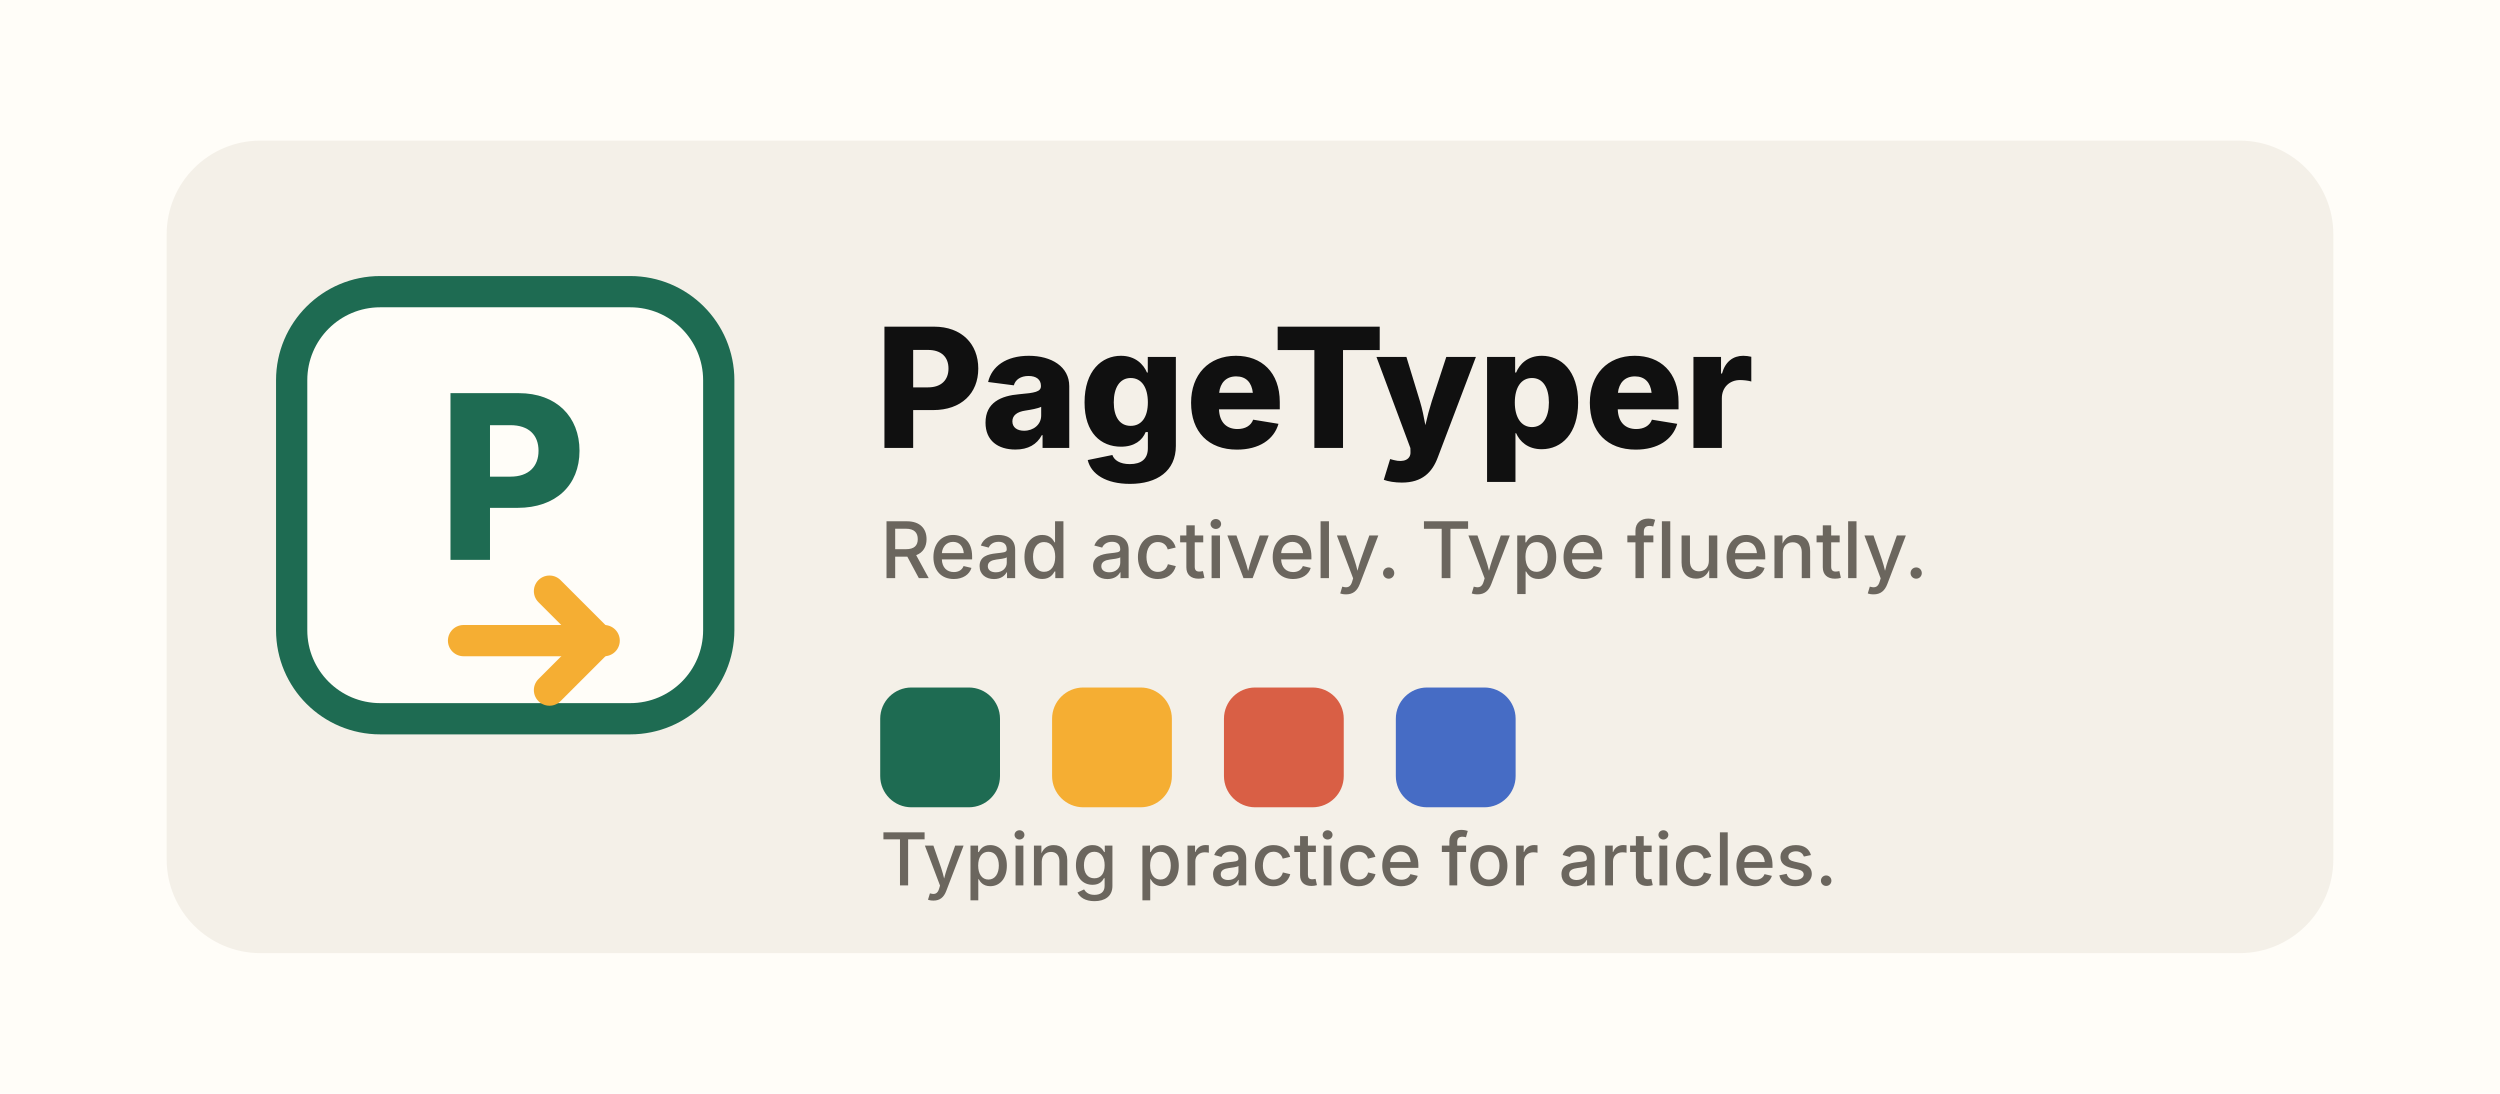
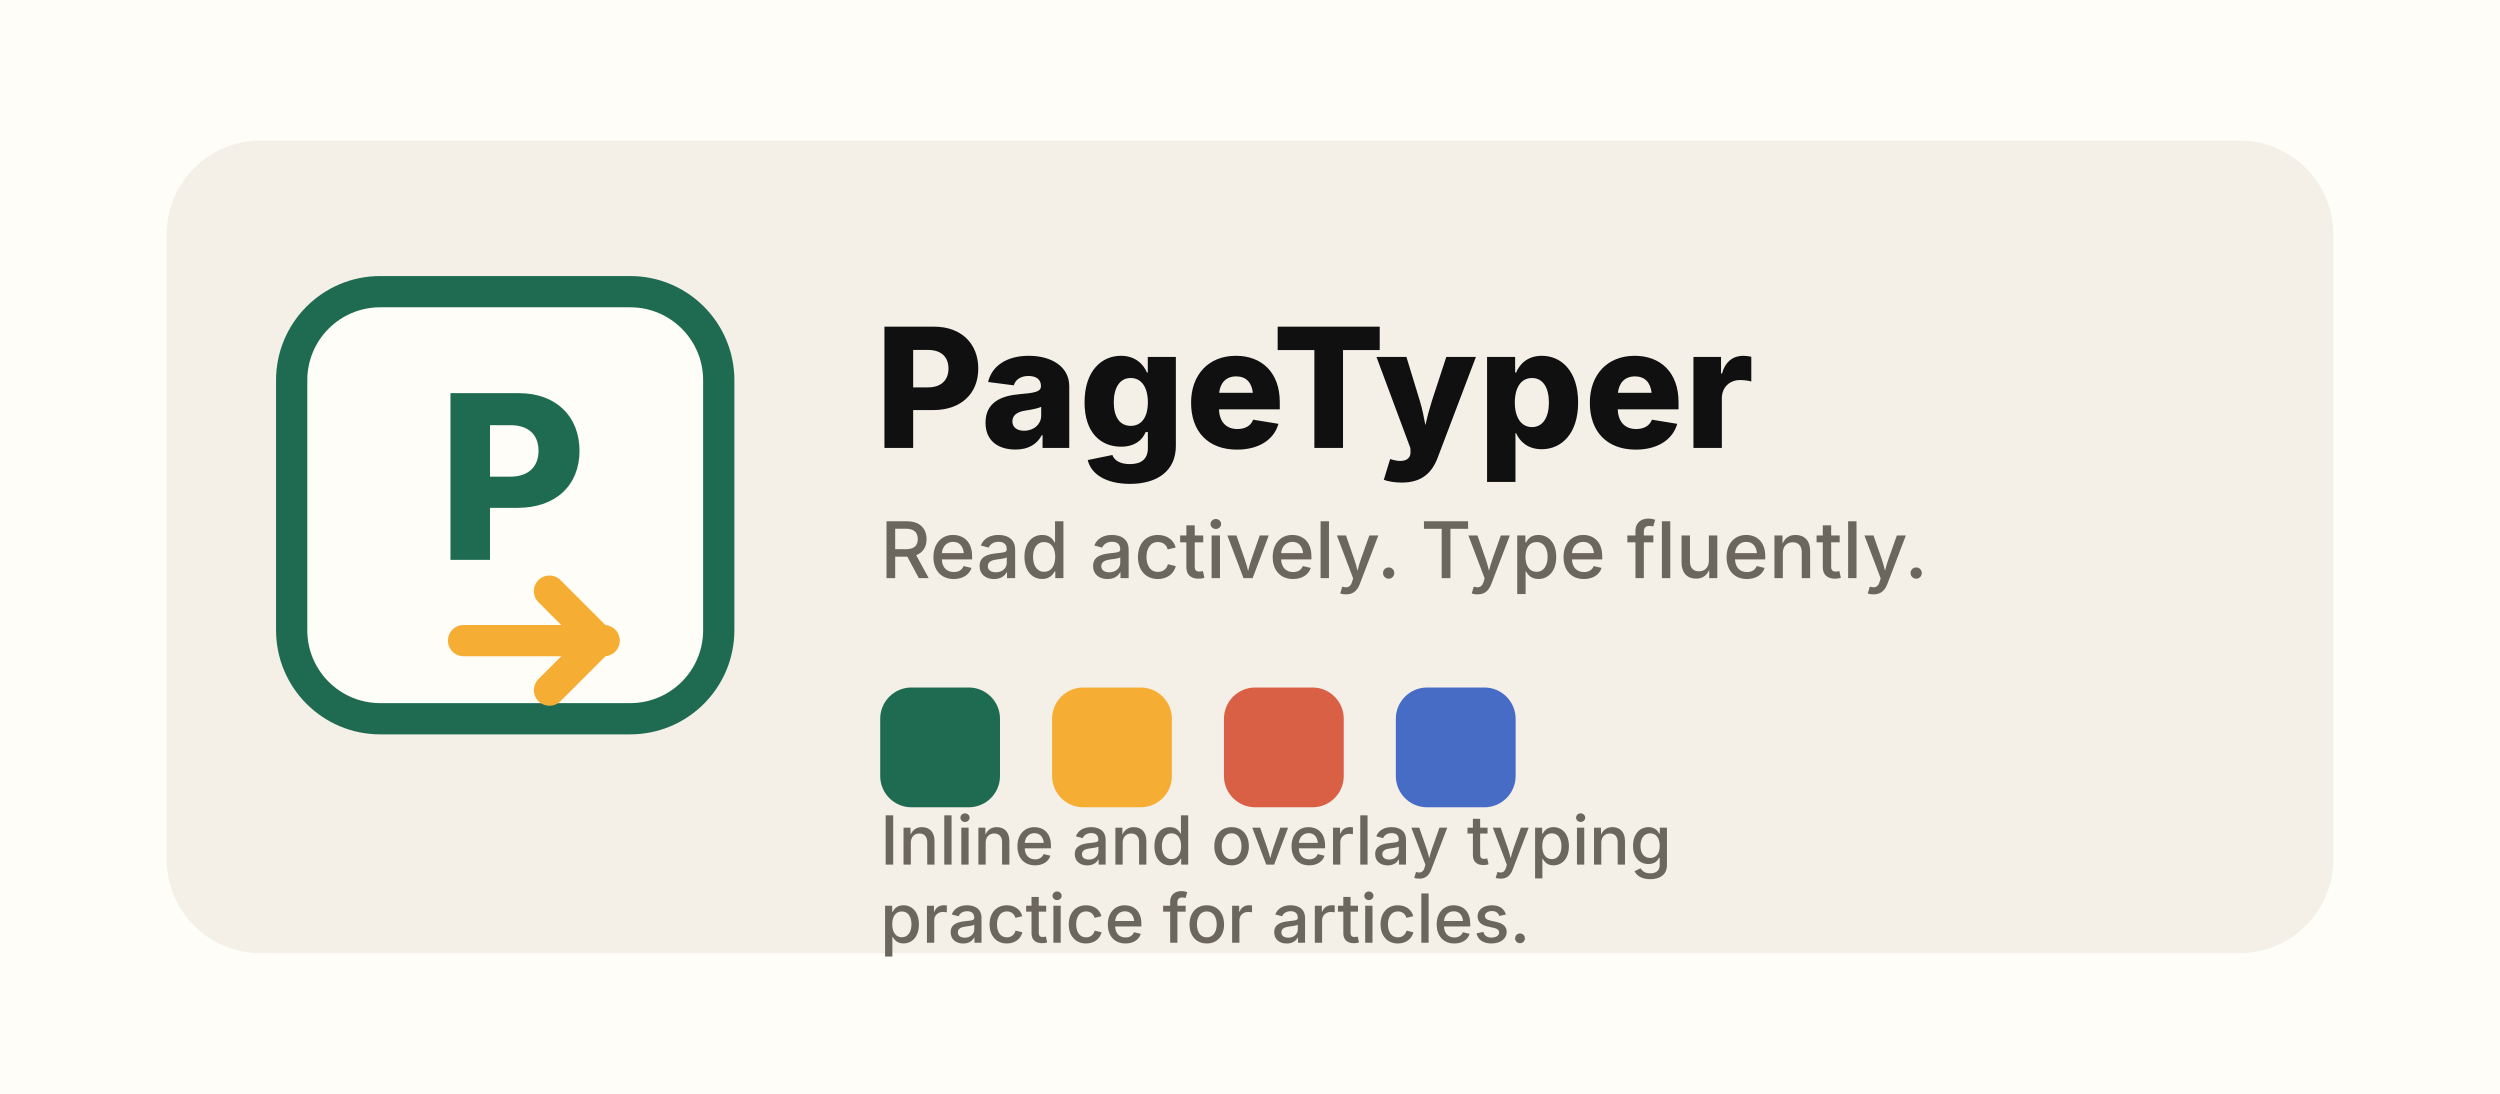
<svg xmlns="http://www.w3.org/2000/svg" width="960" height="420" viewBox="0 0 960 420" fill="none">
  <rect width="960" height="420" fill="#FFFDF8" />
  <rect x="64" y="54" width="832" height="312" rx="36" fill="#F4F0E8" />
  <rect x="112" y="112" width="164" height="164" rx="34" fill="#FFFDF8" stroke="#1E6B52" stroke-width="12" />
  <text x="168" y="215" fill="#1E6B52" font-family="Inter, Arial, sans-serif" font-size="88" font-weight="800">P</text>
  <path d="M178 246H232" stroke="#F5AE33" stroke-width="12" stroke-linecap="round" />
  <path d="M230 246L211 227" stroke="#F5AE33" stroke-width="12" stroke-linecap="round" />
  <path d="M230 246L211 265" stroke="#F5AE33" stroke-width="12" stroke-linecap="round" />
  <text x="336" y="172" fill="#101010" font-family="Inter, Arial, sans-serif" font-size="64" font-weight="800">PageTyper</text>
  <text x="338" y="222" fill="#6B665E" font-family="Inter, Arial, sans-serif" font-size="30" font-weight="500">Read actively. Type fluently.</text>
  <rect x="338" y="264" width="46" height="46" rx="12" fill="#1E6B52" />
  <rect x="404" y="264" width="46" height="46" rx="12" fill="#F5AE33" />
  <rect x="470" y="264" width="46" height="46" rx="12" fill="#D95F45" />
  <rect x="536" y="264" width="46" height="46" rx="12" fill="#466CC5" />
-   <text x="338" y="340" fill="#6B665E" font-family="Inter, Arial, sans-serif" font-size="28" font-weight="500">Typing practice for articles.</text>
+   <text x="338" y="332" fill="#6B665E" font-family="Inter, Arial, sans-serif" font-size="26" font-weight="500">Inline and overlay typing</text>
+   <text x="338" y="362" fill="#6B665E" font-family="Inter, Arial, sans-serif" font-size="26" font-weight="500">practice for articles.</text>
</svg>
